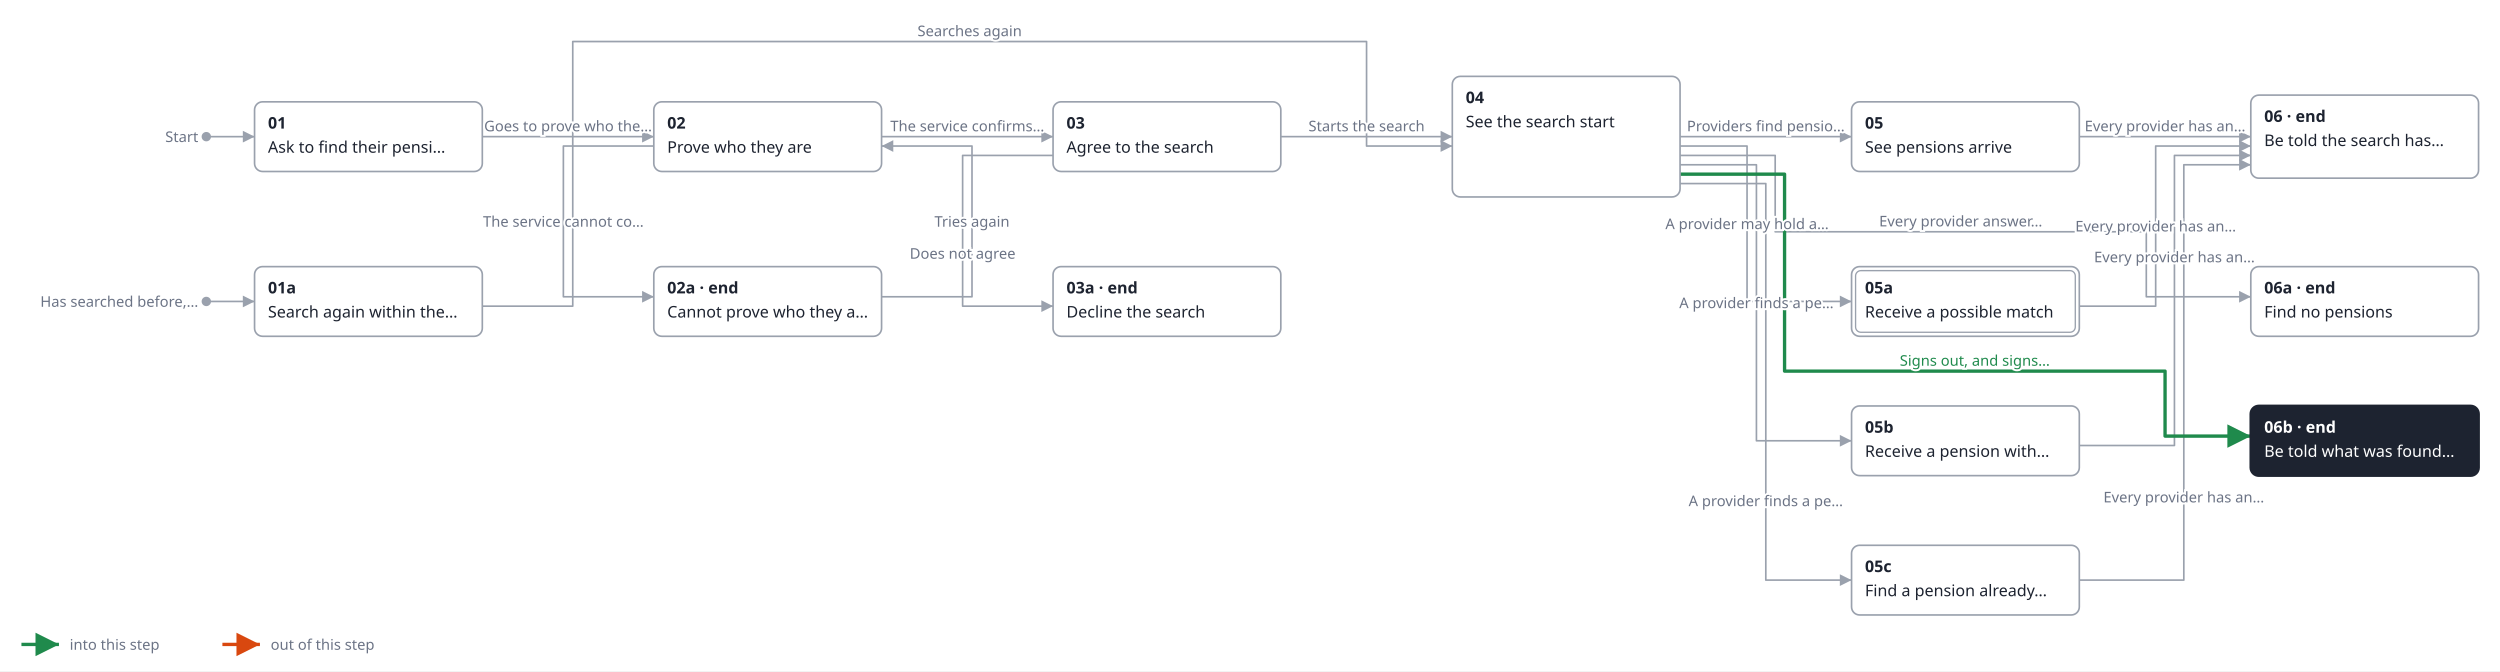
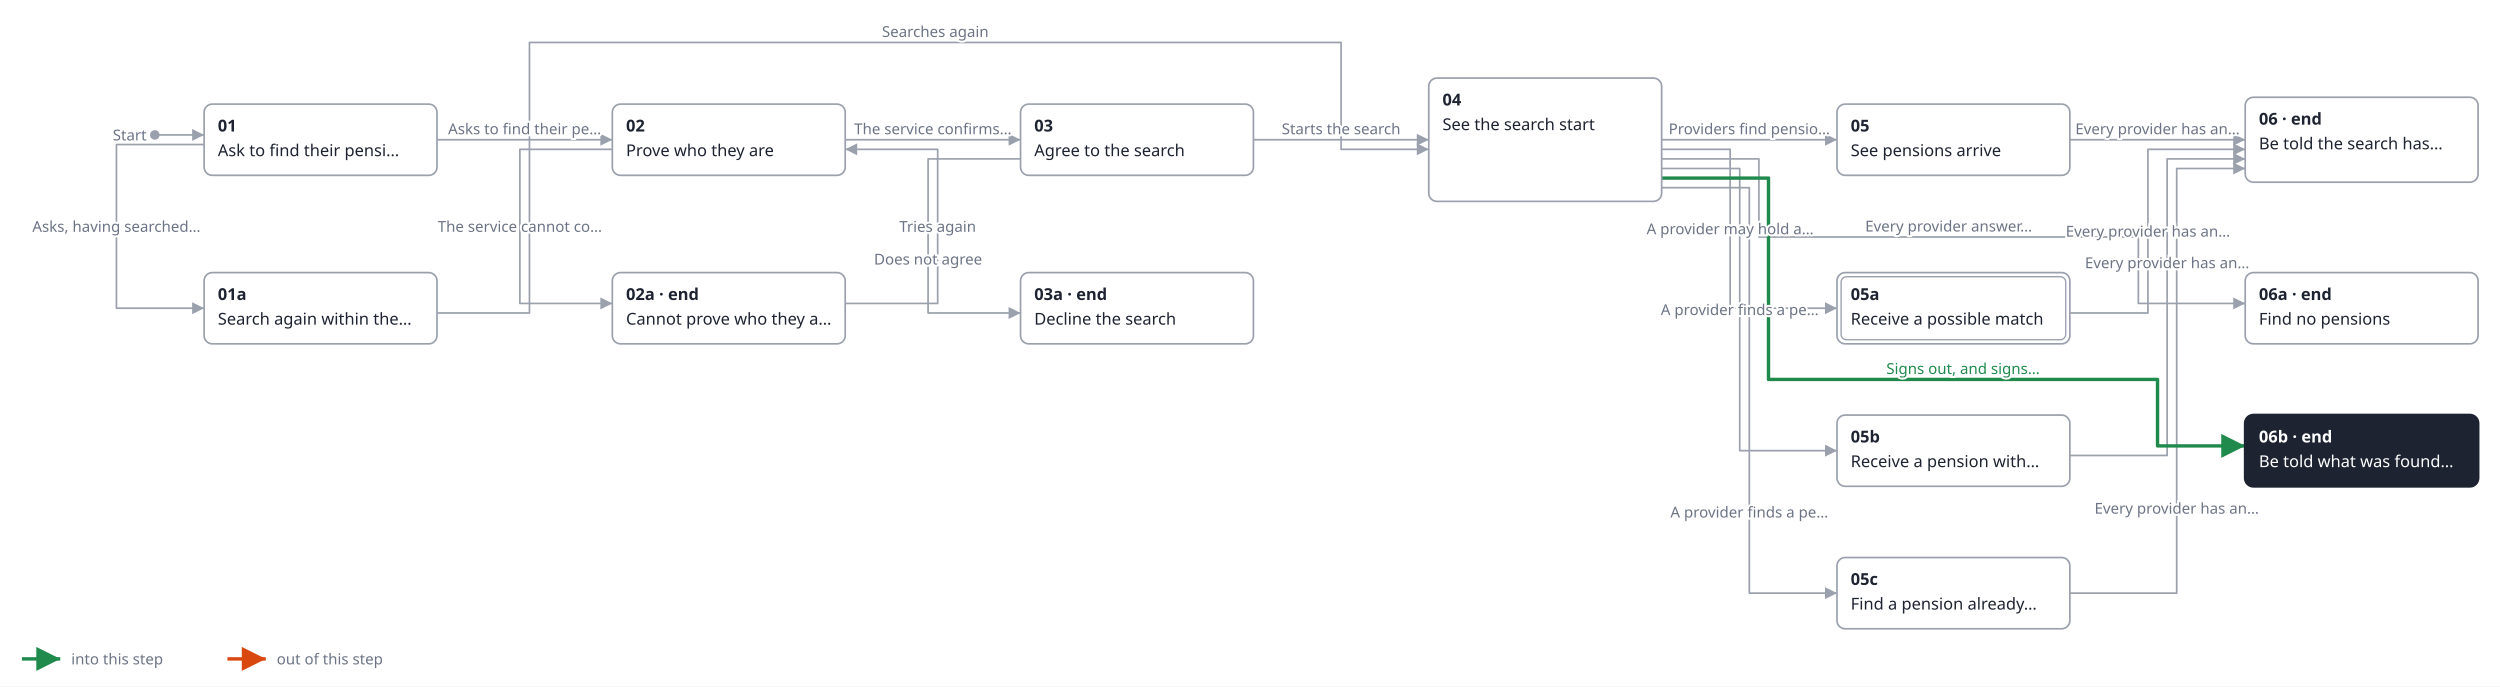
- <svg xmlns="http://www.w3.org/2000/svg" width="1866" height="501" viewBox="0 0 1866 501" font-family="sans-serif">
+ <svg xmlns="http://www.w3.org/2000/svg" width="1825" height="501" viewBox="0 0 1825 501" font-family="sans-serif">
  <defs>
    <marker id="arrow-in" viewBox="0 0 10 10" refX="10" refY="5" markerWidth="7" markerHeight="7" orient="auto-start-reverse">
      <path d="M0,0 L10,5 L0,10 z" fill="#1f8a4c" />
    </marker>
    <marker id="arrow-out" viewBox="0 0 10 10" refX="10" refY="5" markerWidth="7" markerHeight="7" orient="auto-start-reverse">
      <path d="M0,0 L10,5 L0,10 z" fill="#d9480f" />
    </marker>
    <marker id="arrow-line" viewBox="0 0 10 10" refX="10" refY="5" markerWidth="7" markerHeight="7" orient="auto-start-reverse">
      <path d="M0,0 L10,5 L0,10 z" fill="#9aa1ad" />
    </marker>
  </defs>
-   <rect width="1866" height="501" fill="#ffffff" />
-   <g transform="translate(62,5)">
+   <rect width="1825" height="501" fill="#ffffff" />
+   <g transform="translate(21,5)">
    <path d="M298,97 L426,97" fill="none" stroke="#9aa1ad" stroke-width="1.25" stroke-linejoin="round" marker-end="url(#arrow-line)" />
+     <path d="M128,100.5 L64,100.5 L64,220 L128,220" fill="none" stroke="#9aa1ad" stroke-width="1.25" stroke-linejoin="round" marker-end="url(#arrow-line)" />
    <path d="M298,223.5 L365.5,223.5 L365.5,26 L958,26 L958,104 L1022,104" fill="none" stroke="#9aa1ad" stroke-width="1.25" stroke-linejoin="round" marker-end="url(#arrow-line)" />
    <path d="M596,97 L724,97" fill="none" stroke="#9aa1ad" stroke-width="1.25" stroke-linejoin="round" marker-end="url(#arrow-line)" />
    <path d="M426,104 L358.5,104 L358.5,216.5 L426,216.5" fill="none" stroke="#9aa1ad" stroke-width="1.25" stroke-linejoin="round" marker-end="url(#arrow-line)" />
    <path d="M596,216.5 L663.5,216.5 L663.5,104 L596,104" fill="none" stroke="#9aa1ad" stroke-width="1.25" stroke-linejoin="round" marker-end="url(#arrow-line)" />
    <path d="M894,97 L1022,97" fill="none" stroke="#9aa1ad" stroke-width="1.25" stroke-linejoin="round" marker-end="url(#arrow-line)" />
    <path d="M724,111 L656.5,111 L656.5,223.5 L724,223.5" fill="none" stroke="#9aa1ad" stroke-width="1.25" stroke-linejoin="round" marker-end="url(#arrow-line)" />
    <path d="M1192,97 L1320,97" fill="none" stroke="#9aa1ad" stroke-width="1.25" stroke-linejoin="round" marker-end="url(#arrow-line)" />
    <path d="M1192,104 L1242,104 L1242,220 L1320,220" fill="none" stroke="#9aa1ad" stroke-width="1.25" stroke-linejoin="round" marker-end="url(#arrow-line)" />
    <path d="M1192,118 L1249,118 L1249,324 L1320,324" fill="none" stroke="#9aa1ad" stroke-width="1.25" stroke-linejoin="round" marker-end="url(#arrow-line)" />
    <path d="M1192,132 L1256,132 L1256,428 L1320,428" fill="none" stroke="#9aa1ad" stroke-width="1.25" stroke-linejoin="round" marker-end="url(#arrow-line)" />
    <path d="M1192,111 L1263,111 L1263,168 L1540,168 L1540,216.5 L1618,216.5" fill="none" stroke="#9aa1ad" stroke-width="1.25" stroke-linejoin="round" marker-end="url(#arrow-line)" />
    <path d="M1490,97 L1618,97" fill="none" stroke="#9aa1ad" stroke-width="1.25" stroke-linejoin="round" marker-end="url(#arrow-line)" />
    <path d="M1490,223.5 L1547,223.5 L1547,104 L1618,104" fill="none" stroke="#9aa1ad" stroke-width="1.25" stroke-linejoin="round" marker-end="url(#arrow-line)" />
    <path d="M1490,327.5 L1561,327.5 L1561,111 L1618,111" fill="none" stroke="#9aa1ad" stroke-width="1.25" stroke-linejoin="round" marker-end="url(#arrow-line)" />
    <path d="M1490,428 L1568,428 L1568,118 L1618,118" fill="none" stroke="#9aa1ad" stroke-width="1.25" stroke-linejoin="round" marker-end="url(#arrow-line)" />
    <path d="M1192,125 L1270,125 L1270,272 L1554,272 L1554,320.5 L1618,320.5" fill="none" stroke="#1f8a4c" stroke-width="2.5" stroke-linejoin="round" marker-end="url(#arrow-in)" />
-     <circle cx="92" cy="97" r="3.5" fill="#9aa1ad" />
-     <path d="M92,97 L128,97" fill="none" stroke="#9aa1ad" stroke-width="1.25" marker-end="url(#arrow-line)" />
-     <circle cx="92" cy="220" r="3.5" fill="#9aa1ad" />
-     <path d="M92,220 L128,220" fill="none" stroke="#9aa1ad" stroke-width="1.25" marker-end="url(#arrow-line)" />
+     <circle cx="92" cy="93.5" r="3.5" fill="#9aa1ad" />
+     <path d="M92,93.5 L128,93.5" fill="none" stroke="#9aa1ad" stroke-width="1.25" marker-end="url(#arrow-line)" />
    <rect x="128" y="71" width="170" height="52" rx="6" fill="#ffffff" stroke="#9aa1ad" stroke-width="1.25" />
    <text x="138" y="91" font-size="12" font-weight="bold" fill="#1d2330">01</text>
    <text x="138" y="109" font-size="12" fill="#1d2330">Ask to find their pensi…</text>
    <rect x="128" y="194" width="170" height="52" rx="6" fill="#ffffff" stroke="#9aa1ad" stroke-width="1.25" />
    <text x="138" y="214" font-size="12" font-weight="bold" fill="#1d2330">01a</text>
    <text x="138" y="232" font-size="12" fill="#1d2330">Search again within the…</text>
    <rect x="426" y="71" width="170" height="52" rx="6" fill="#ffffff" stroke="#9aa1ad" stroke-width="1.25" />
    <text x="436" y="91" font-size="12" font-weight="bold" fill="#1d2330">02</text>
    <text x="436" y="109" font-size="12" fill="#1d2330">Prove who they are</text>
    <rect x="426" y="194" width="170" height="52" rx="6" fill="#ffffff" stroke="#9aa1ad" stroke-width="1.25" />
    <text x="436" y="214" font-size="12" font-weight="bold" fill="#1d2330">02a · end</text>
    <text x="436" y="232" font-size="12" fill="#1d2330">Cannot prove who they a…</text>
    <rect x="724" y="71" width="170" height="52" rx="6" fill="#ffffff" stroke="#9aa1ad" stroke-width="1.25" />
    <text x="734" y="91" font-size="12" font-weight="bold" fill="#1d2330">03</text>
    <text x="734" y="109" font-size="12" fill="#1d2330">Agree to the search</text>
    <rect x="724" y="194" width="170" height="52" rx="6" fill="#ffffff" stroke="#9aa1ad" stroke-width="1.25" />
    <text x="734" y="214" font-size="12" font-weight="bold" fill="#1d2330">03a · end</text>
    <text x="734" y="232" font-size="12" fill="#1d2330">Decline the search</text>
    <rect x="1022" y="52" width="170" height="90" rx="6" fill="#ffffff" stroke="#9aa1ad" stroke-width="1.25" />
    <text x="1032" y="72" font-size="12" font-weight="bold" fill="#1d2330">04</text>
    <text x="1032" y="90" font-size="12" fill="#1d2330">See the search start</text>
    <rect x="1320" y="71" width="170" height="52" rx="6" fill="#ffffff" stroke="#9aa1ad" stroke-width="1.25" />
    <text x="1330" y="91" font-size="12" font-weight="bold" fill="#1d2330">05</text>
    <text x="1330" y="109" font-size="12" fill="#1d2330">See pensions arrive</text>
    <rect x="1320" y="194" width="170" height="52" rx="6" fill="#ffffff" stroke="#9aa1ad" stroke-width="1.25" />
    <rect x="1323" y="197" width="164" height="46" rx="4" fill="none" stroke="#9aa1ad" stroke-width="1" />
    <text x="1330" y="214" font-size="12" font-weight="bold" fill="#1d2330">05a</text>
    <text x="1330" y="232" font-size="12" fill="#1d2330">Receive a possible match</text>
    <rect x="1320" y="298" width="170" height="52" rx="6" fill="#ffffff" stroke="#9aa1ad" stroke-width="1.25" />
    <text x="1330" y="318" font-size="12" font-weight="bold" fill="#1d2330">05b</text>
    <text x="1330" y="336" font-size="12" fill="#1d2330">Receive a pension with…</text>
    <rect x="1320" y="402" width="170" height="52" rx="6" fill="#ffffff" stroke="#9aa1ad" stroke-width="1.25" />
    <text x="1330" y="422" font-size="12" font-weight="bold" fill="#1d2330">05c</text>
    <text x="1330" y="440" font-size="12" fill="#1d2330">Find a pension already…</text>
    <rect x="1618" y="66" width="170" height="62" rx="6" fill="#ffffff" stroke="#9aa1ad" stroke-width="1.25" />
    <text x="1628" y="86" font-size="12" font-weight="bold" fill="#1d2330">06 · end</text>
    <text x="1628" y="104" font-size="12" fill="#1d2330">Be told the search has…</text>
    <rect x="1618" y="194" width="170" height="52" rx="6" fill="#ffffff" stroke="#9aa1ad" stroke-width="1.25" />
    <text x="1628" y="214" font-size="12" font-weight="bold" fill="#1d2330">06a · end</text>
    <text x="1628" y="232" font-size="12" fill="#1d2330">Find no pensions</text>
    <rect x="1618" y="298" width="170" height="52" rx="6" fill="#1d2330" stroke="#1d2330" stroke-width="2" />
    <text x="1628" y="318" font-size="12" font-weight="bold" fill="#ffffff">06b · end</text>
    <text x="1628" y="336" font-size="12" fill="#ffffff">Be told what was found…</text>
-     <text x="362" y="93" font-size="11" text-anchor="middle" fill="#6b7385" stroke="#ffffff" stroke-width="3" paint-order="stroke">Goes to prove who the…</text>
+     <text x="362" y="93" font-size="11" text-anchor="middle" fill="#6b7385" stroke="#ffffff" stroke-width="3" paint-order="stroke">Asks to find their pe…</text>
+     <text x="64" y="164.25" font-size="11" text-anchor="middle" fill="#6b7385" stroke="#ffffff" stroke-width="3" paint-order="stroke">Asks, having searched…</text>
    <text x="661.75" y="22" font-size="11" text-anchor="middle" fill="#6b7385" stroke="#ffffff" stroke-width="3" paint-order="stroke">Searches again</text>
    <text x="660" y="93" font-size="11" text-anchor="middle" fill="#6b7385" stroke="#ffffff" stroke-width="3" paint-order="stroke">The service confirms…</text>
    <text x="358.5" y="164.25" font-size="11" text-anchor="middle" fill="#6b7385" stroke="#ffffff" stroke-width="3" paint-order="stroke">The service cannot co…</text>
    <text x="663.5" y="164.25" font-size="11" text-anchor="middle" fill="#6b7385" stroke="#ffffff" stroke-width="3" paint-order="stroke">Tries again</text>
    <text x="958" y="93" font-size="11" text-anchor="middle" fill="#6b7385" stroke="#ffffff" stroke-width="3" paint-order="stroke">Starts the search</text>
    <text x="656.5" y="188.125" font-size="11" text-anchor="middle" fill="#6b7385" stroke="#ffffff" stroke-width="3" paint-order="stroke">Does not agree</text>
    <text x="1256" y="93" font-size="11" text-anchor="middle" fill="#6b7385" stroke="#ffffff" stroke-width="3" paint-order="stroke">Providers find pensio…</text>
    <text x="1242" y="166" font-size="11" text-anchor="middle" fill="#6b7385" stroke="#ffffff" stroke-width="3" paint-order="stroke">A provider may hold a…</text>
    <text x="1249" y="225" font-size="11" text-anchor="middle" fill="#6b7385" stroke="#ffffff" stroke-width="3" paint-order="stroke">A provider finds a pe…</text>
    <text x="1256" y="372.8" font-size="11" text-anchor="middle" fill="#6b7385" stroke="#ffffff" stroke-width="3" paint-order="stroke">A provider finds a pe…</text>
    <text x="1401.5" y="164" font-size="11" text-anchor="middle" fill="#6b7385" stroke="#ffffff" stroke-width="3" paint-order="stroke">Every provider answer…</text>
    <text x="1554" y="93" font-size="11" text-anchor="middle" fill="#6b7385" stroke="#ffffff" stroke-width="3" paint-order="stroke">Every provider has an…</text>
    <text x="1547" y="167.75" font-size="11" text-anchor="middle" fill="#6b7385" stroke="#ffffff" stroke-width="3" paint-order="stroke">Every provider has an…</text>
    <text x="1561" y="190.775" font-size="11" text-anchor="middle" fill="#6b7385" stroke="#ffffff" stroke-width="3" paint-order="stroke">Every provider has an…</text>
    <text x="1568" y="370" font-size="11" text-anchor="middle" fill="#6b7385" stroke="#ffffff" stroke-width="3" paint-order="stroke">Every provider has an…</text>
    <text x="1412" y="268" font-size="11" text-anchor="middle" fill="#1f8a4c" stroke="#ffffff" stroke-width="3" paint-order="stroke">Signs out, and signs…</text>
-     <text x="86" y="101" font-size="11" text-anchor="end" fill="#6b7385" stroke="#ffffff" stroke-width="3" paint-order="stroke">Start</text>
-     <text x="86" y="224" font-size="11" text-anchor="end" fill="#6b7385" stroke="#ffffff" stroke-width="3" paint-order="stroke">Has searched before,…</text>
+     <text x="86" y="97.5" font-size="11" text-anchor="end" fill="#6b7385" stroke="#ffffff" stroke-width="3" paint-order="stroke">Start</text>
  </g>
  <path d="M16,481 L44,481" stroke="#1f8a4c" stroke-width="2.5" marker-end="url(#arrow-in)" />
  <text x="52" y="485" font-size="11" fill="#6b7385">into this step</text>
  <path d="M166,481 L194,481" stroke="#d9480f" stroke-width="2.5" marker-end="url(#arrow-out)" />
  <text x="202" y="485" font-size="11" fill="#6b7385">out of this step</text>
</svg>
